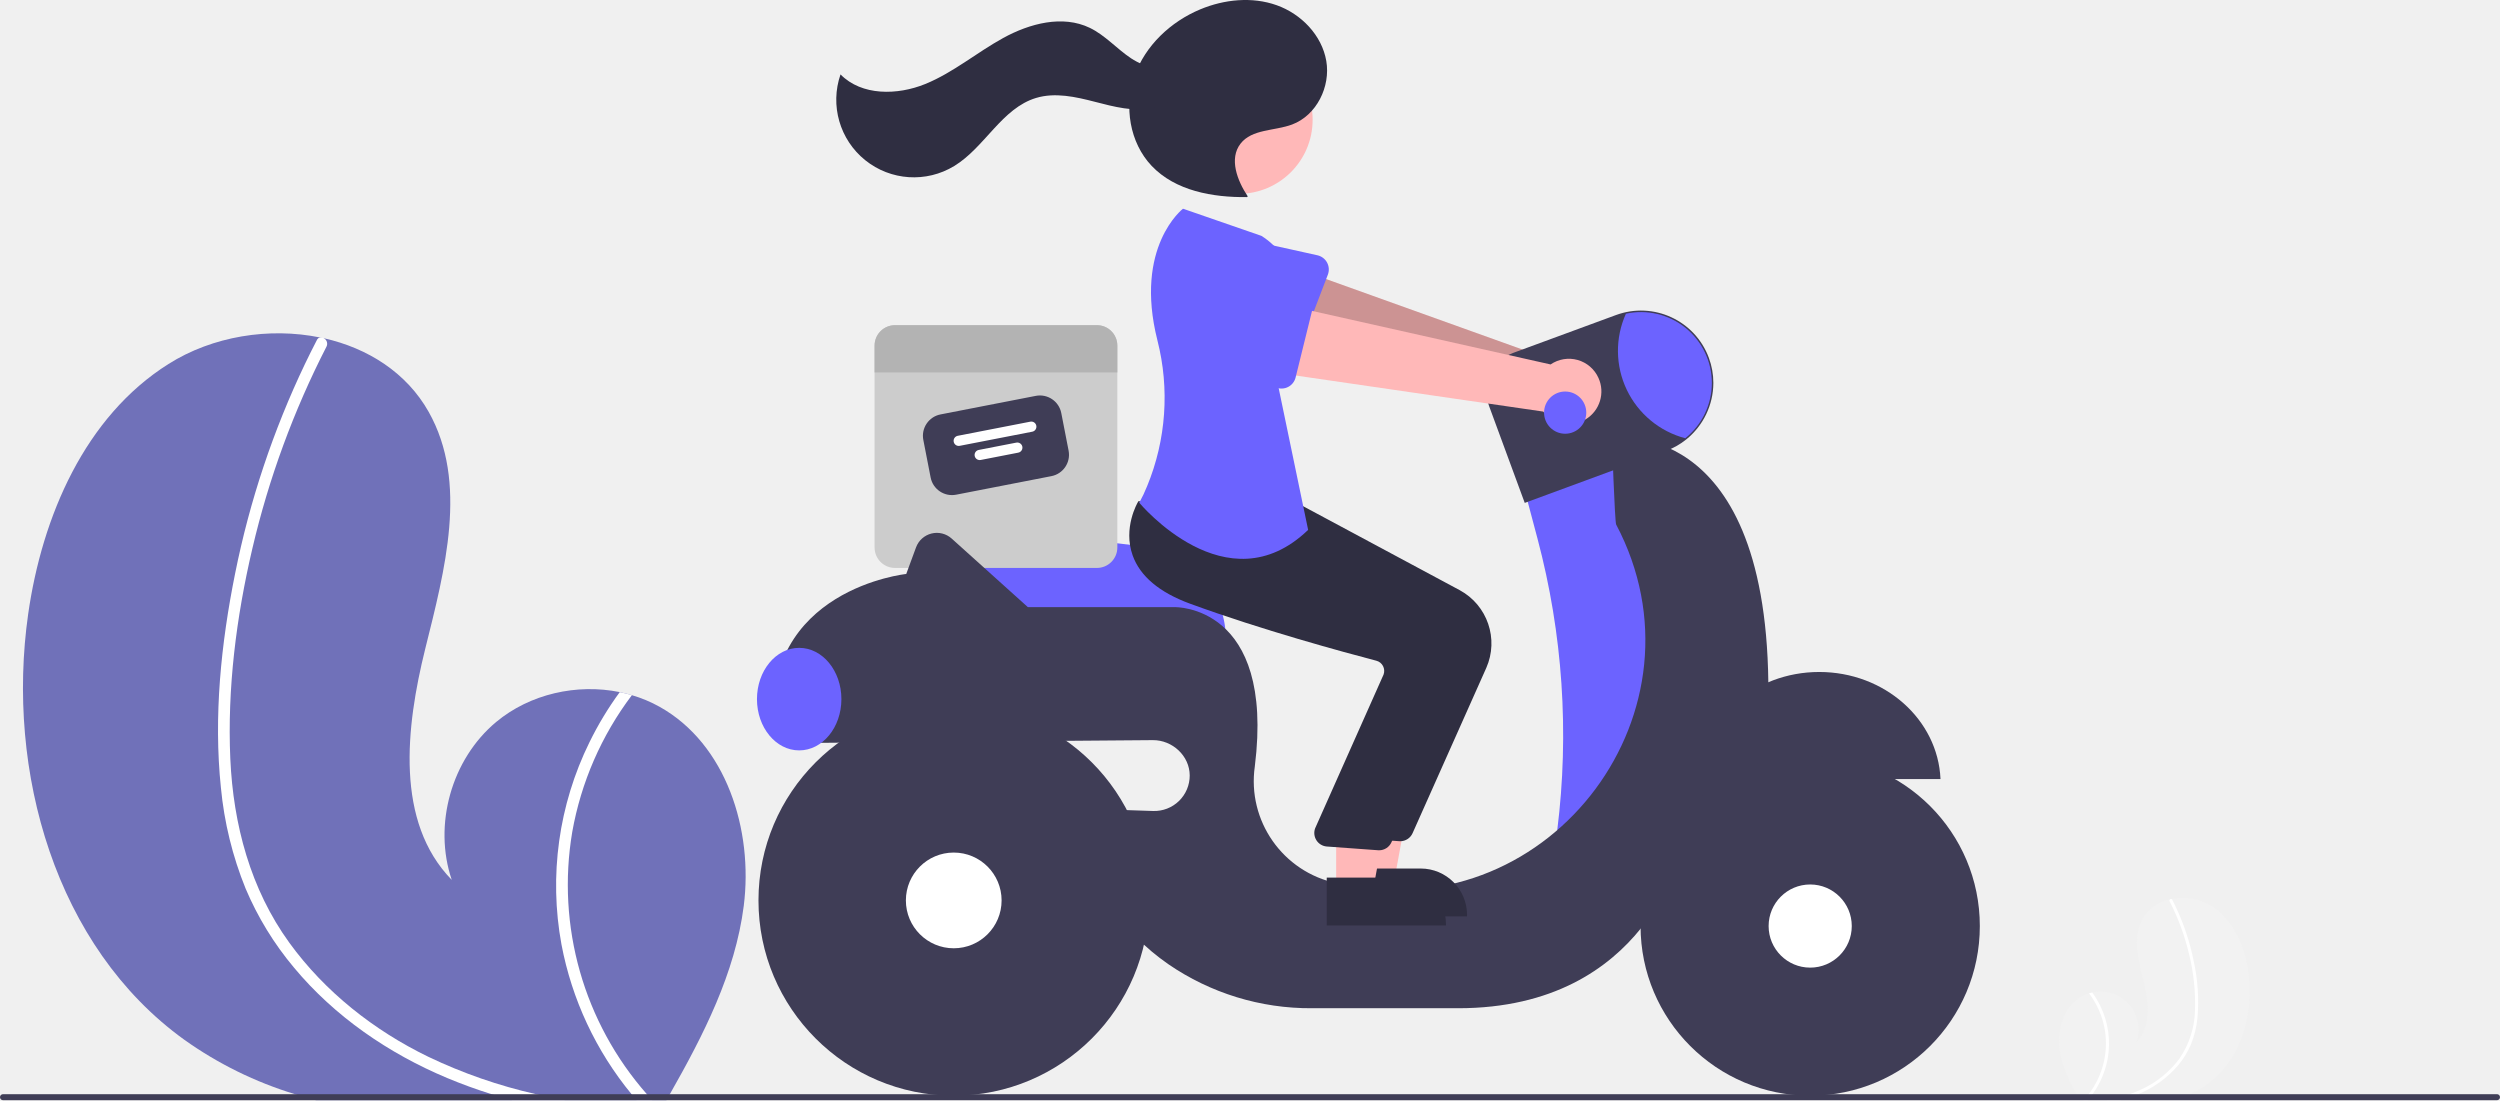
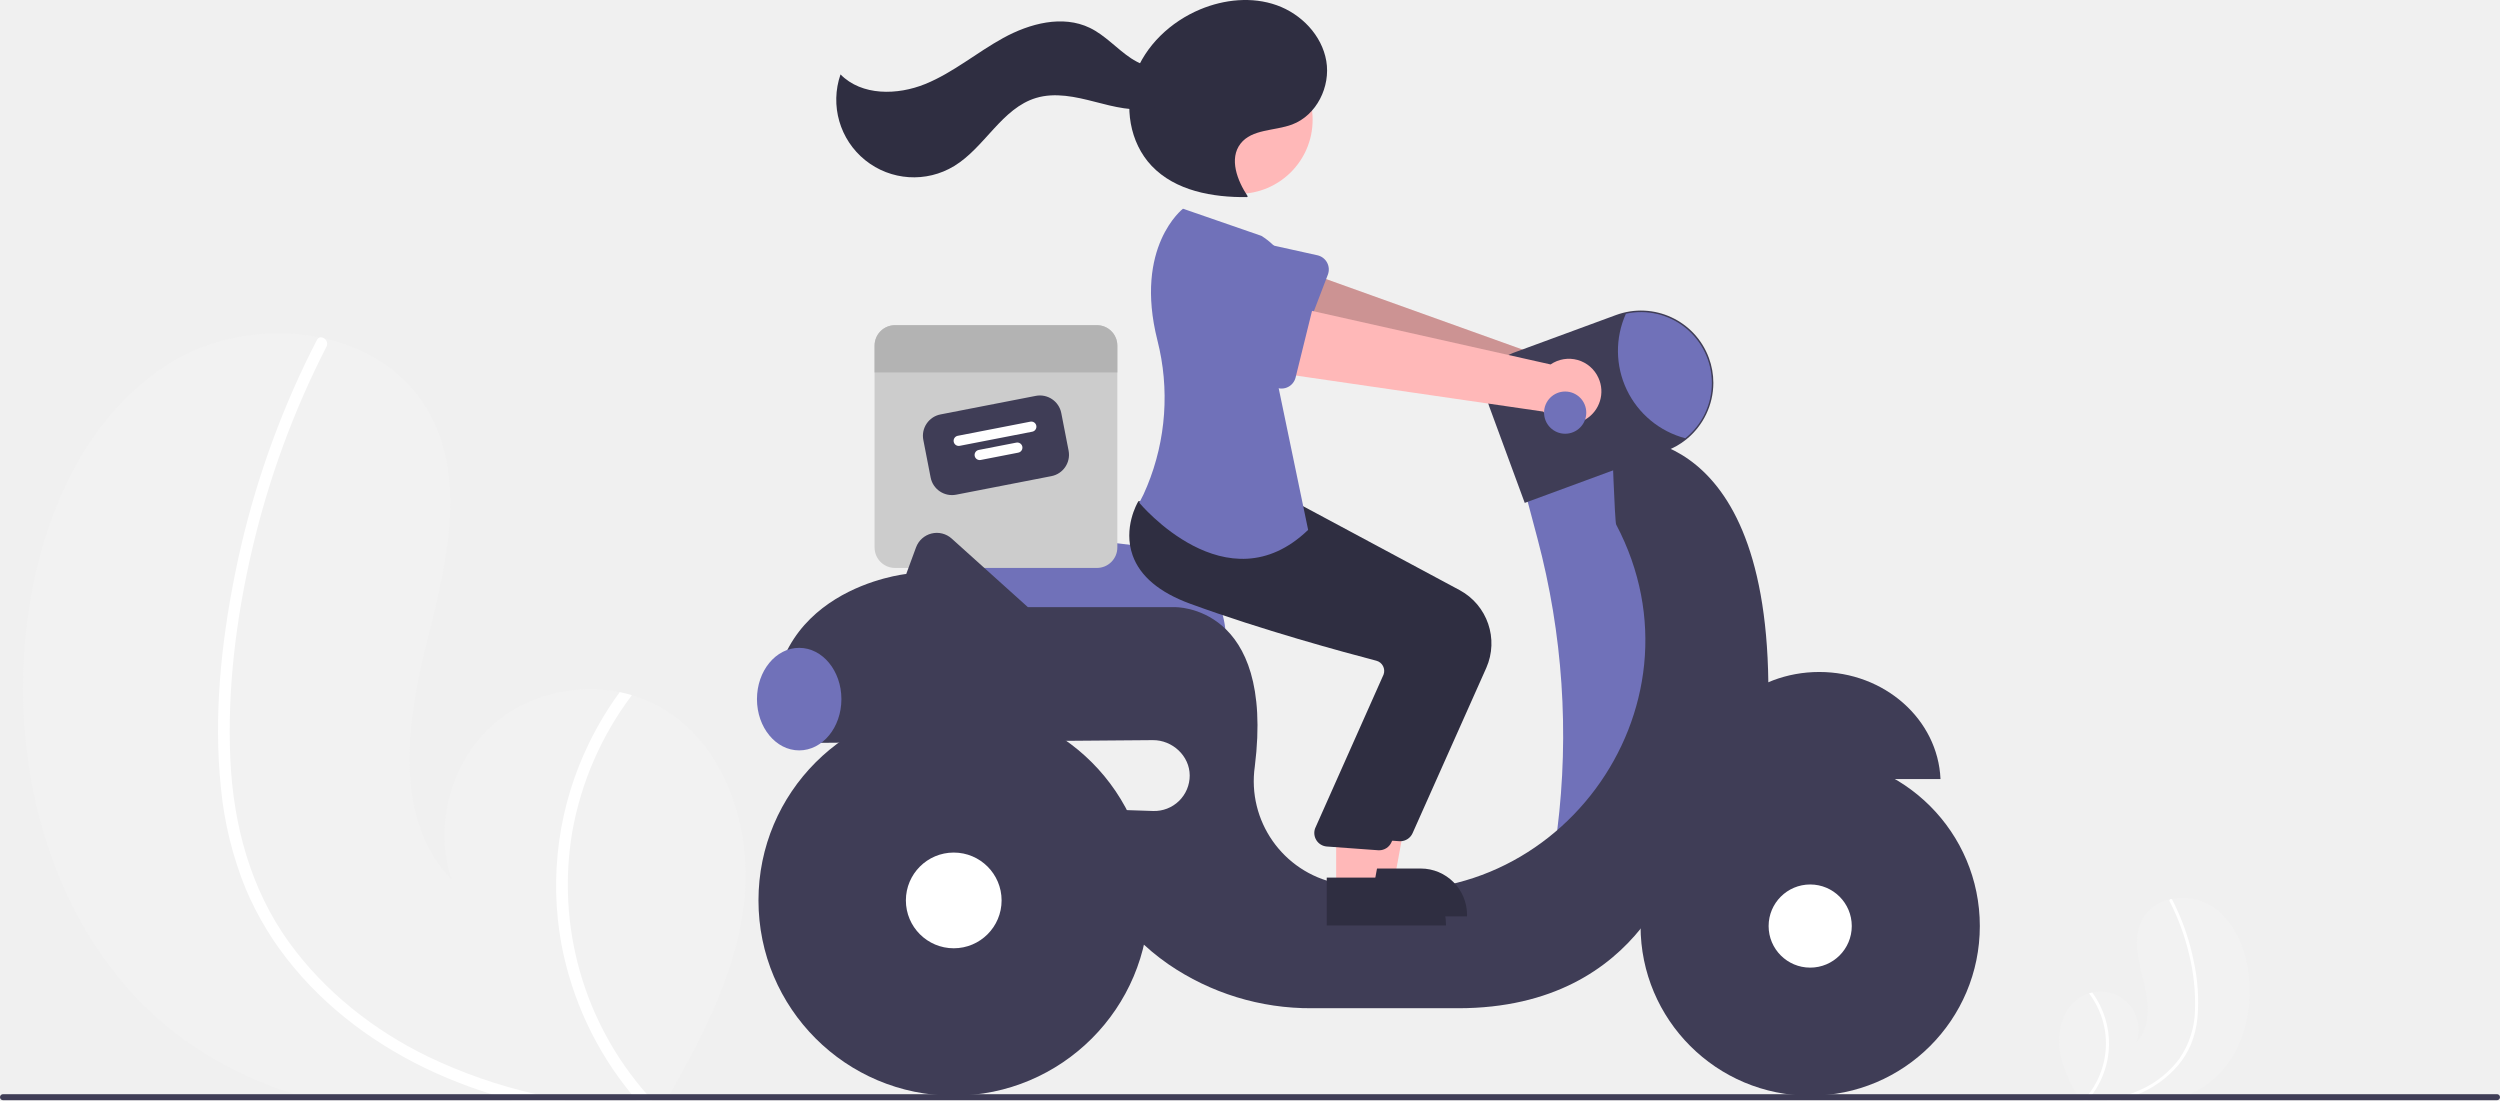
<svg xmlns="http://www.w3.org/2000/svg" data-name="Layer 1" width="829" height="364.829" viewBox="0 0 829 364.829">
-   <path d="M432.13,567.974c-2.85,22.33-13.33,42.76-24.51,62.44-.37.67-.75,1.33-1.14,2H290.28c-2.35-.61-4.67-1.28-6.98-2a127.027,127.027,0,0,1-36.69-18.05c-42.75-30.8-59.2-89-51.77-141.15,4.62-32.4,18.84-65.48,46.53-82.93,14.62-9.23,33.4-12.23,50.23-8.8.44.08.88.18,1.33.27,14.48,3.26,27.38,11.36,34.72,24.41,13.2,23.45,5.34,52.5-1.15,78.6-6.47,26.1-9.98,57.34,8.8,76.59-6.2-18.25-.08-40.02,14.73-52.36,11.19-9.31,26.77-12.8,40.98-9.91,1.36.29,2.7.62,4.02,1.02a44.598,44.598,0,0,1,9.17,3.84C426.35,514.315,435.32,542.805,432.13,567.974Z" transform="translate(-185.5 -267.5855)" fill="#7071b9" />
+   <path d="M432.13,567.974c-2.85,22.33-13.33,42.76-24.51,62.44-.37.67-.75,1.33-1.14,2H290.28c-2.35-.61-4.67-1.28-6.98-2a127.027,127.027,0,0,1-36.69-18.05c-42.75-30.8-59.2-89-51.77-141.15,4.62-32.4,18.84-65.48,46.53-82.93,14.62-9.23,33.4-12.23,50.23-8.8.44.08.88.18,1.33.27,14.48,3.26,27.38,11.36,34.72,24.41,13.2,23.45,5.34,52.5-1.15,78.6-6.47,26.1-9.98,57.34,8.8,76.59-6.2-18.25-.08-40.02,14.73-52.36,11.19-9.31,26.77-12.8,40.98-9.91,1.36.29,2.7.62,4.02,1.02a44.598,44.598,0,0,1,9.17,3.84C426.35,514.315,435.32,542.805,432.13,567.974Z" transform="translate(-185.5 -267.5855)" fill="#f2f2f2" />
  <path d="M363.23,630.414c3.22.75,6.45,1.41,9.7,2H355.36c-2.3-.62-4.59-1.28-6.86-2q-7.485-2.34-14.74-5.37c-19.4-8.14-37.27-20.36-50.79-36.62a103.371,103.371,0,0,1-16.02-26.17,118.856,118.856,0,0,1-8.2-33.49c-2.45-23.6.05-47.85,4.72-71.03a296.451,296.451,0,0,1,23.16-69.47q1.905-3.975,3.94-7.9a1.542,1.542,0,0,1,1.03-.88,1.777,1.777,0,0,1,1.33.27,2.106,2.106,0,0,1,.83,2.78,293.039,293.039,0,0,0-24.58,66.96c-5.32,22.67-8.34,46.39-7.31,69.7.98,21.78,6.67,43.2,19.58,61.01,11.79,16.26,28.07,29.08,46.08,37.81A169.131,169.131,0,0,0,363.23,630.414Z" transform="translate(-185.5 -267.5855)" fill="#fff" />
  <path d="M401.79,632.414h-5.18c-.58-.66-1.14-1.33-1.69-2a110.411,110.411,0,0,1-23.24-49.66,107.734,107.734,0,0,1,9.29-67.05,110.241,110.241,0,0,1,10.04-16.62c1.36.29,2.7.62,4.02,1.02a106.056,106.056,0,0,0-19.77,45.34A105.095,105.095,0,0,0,400,630.414C400.58,631.084,401.18,631.755,401.79,632.414Z" transform="translate(-185.5 -267.5855)" fill="#fff" />
  <path d="M868.429,615.408c.752,5.893,3.518,11.285,6.469,16.479.098.177.198.351.301.528h30.667c.62-.161,1.232-.338,1.842-.528a33.525,33.525,0,0,0,9.683-4.764c11.283-8.129,15.624-23.489,13.663-37.252-1.219-8.551-4.972-17.281-12.28-21.887a18.437,18.437,0,0,0-13.257-2.322c-.116.021-.232.048-.351.071a13.68,13.68,0,0,0-9.163,6.442c-3.484,6.189-1.409,13.856.303,20.744,1.708,6.888,2.634,15.133-2.322,20.214a12.644,12.644,0,0,0-14.703-16.434c-.359.077-.713.164-1.061.269a11.771,11.771,0,0,0-2.42,1.013C869.955,601.246,867.587,608.765,868.429,615.408Z" transform="translate(-185.5 -267.5855)" fill="#f2f2f2" />
  <path d="M886.613,631.887c-.85.198-1.702.372-2.56.528h4.637c.607-.164,1.211-.338,1.81-.528q1.976-.618,3.89-1.417a34.9,34.9,0,0,0,13.404-9.665,27.282,27.282,0,0,0,4.228-6.907,31.368,31.368,0,0,0,2.164-8.839,62.858,62.858,0,0,0-1.246-18.746,78.238,78.238,0,0,0-6.112-18.334q-.503-1.049-1.04-2.085a.407.407,0,0,0-.272-.232.469.469,0,0,0-.351.071.556.556,0,0,0-.219.734,77.338,77.338,0,0,1,6.487,17.672,68.022,68.022,0,0,1,1.929,18.395,29.351,29.351,0,0,1-5.168,16.102,32.486,32.486,0,0,1-12.161,9.979A44.637,44.637,0,0,1,886.613,631.887Z" transform="translate(-185.5 -267.5855)" fill="#fff" />
  <path d="M876.437,632.415h1.367c.153-.174.301-.351.446-.528a29.14,29.14,0,0,0,6.134-13.106,28.433,28.433,0,0,0-2.452-17.696,29.095,29.095,0,0,0-2.65-4.386c-.359.077-.713.164-1.061.269a27.99,27.99,0,0,1,5.218,11.966,27.737,27.737,0,0,1-6.529,22.953C876.756,632.064,876.598,632.24,876.437,632.415Z" transform="translate(-185.5 -267.5855)" fill="#fff" />
-   <path d="M592.01,480.094h-95.981L495.011,450.583a8.86,8.86,0,0,1,9.931-9.099l55.854,6.839h.007a31.291,31.291,0,0,1,31.206,31.27Z" transform="translate(-185.5 -267.5855)" fill="#6c63ff" />
+   <path d="M592.01,480.094h-95.981L495.011,450.583a8.86,8.86,0,0,1,9.931-9.099l55.854,6.839h.007a31.291,31.291,0,0,1,31.206,31.27Z" transform="translate(-185.5 -267.5855)" fill="#7071b9" />
  <path d="M549.231,375.414H482.289a6.777,6.777,0,0,0-6.779,6.779v66.942a6.777,6.777,0,0,0,6.779,6.779h66.942a6.777,6.777,0,0,0,6.779-6.779V382.193A6.777,6.777,0,0,0,549.231,375.414Z" transform="translate(-185.5 -267.5855)" fill="#ccc" />
  <path d="M534.154,425.471l-31.606,6.155a7.211,7.211,0,0,1-8.447-5.693L491.672,413.457a7.211,7.211,0,0,1,5.693-8.447l31.606-6.155a7.211,7.211,0,0,1,8.447,5.693l2.43,12.476A7.211,7.211,0,0,1,534.154,425.471Z" transform="translate(-185.5 -267.5855)" fill="#3f3d56" />
  <path d="M527.831,410.732l-24.121,4.697a1.695,1.695,0,0,1-.648-3.327l24.121-4.697a1.695,1.695,0,0,1,.648,3.327Z" transform="translate(-185.5 -267.5855)" fill="#fff" />
  <path d="M523.143,417.688l-12.476,2.43a1.695,1.695,0,0,1-.648-3.327l12.476-2.43a1.695,1.695,0,1,1,.648,3.327Z" transform="translate(-185.5 -267.5855)" fill="#fff" />
  <path d="M556.01,382.193v8.897h-80.5v-8.897a6.777,6.777,0,0,1,6.779-6.779h66.942A6.777,6.777,0,0,1,556.01,382.193Z" transform="translate(-185.5 -267.5855)" fill="#b3b3b3" />
  <path d="M716.761,393.877a10.743,10.743,0,0,0-15.193-6.365l-92.097-33.043-4.056,23.007,91.803,25.245a10.801,10.801,0,0,0,19.543-8.845Z" transform="translate(-185.5 -267.5855)" fill="#ffb8b8" />
  <path d="M716.761,393.877a10.743,10.743,0,0,0-15.193-6.365l-92.097-33.043-4.056,23.007,91.803,25.245a10.801,10.801,0,0,0,19.543-8.845Z" transform="translate(-185.5 -267.5855)" opacity="0.2" />
-   <path d="M625.817,358.662l-8.697,22.72a4.817,4.817,0,0,1-6.861,2.476l-21.136-11.896a13.377,13.377,0,0,1,9.637-24.959l23.602,5.235a4.817,4.817,0,0,1,3.454,6.424Z" transform="translate(-185.5 -267.5855)" fill="#6c63ff" />
-   <path d="M724.01,414.914l-33,15,4.333,16.311a253.735,253.735,0,0,1,6.54,96.65v0l24.128,5.039,20-51-7-58Z" transform="translate(-185.5 -267.5855)" fill="#6c63ff" />
+   <path d="M625.817,358.662l-8.697,22.72a4.817,4.817,0,0,1-6.861,2.476l-21.136-11.896a13.377,13.377,0,0,1,9.637-24.959l23.602,5.235a4.817,4.817,0,0,1,3.454,6.424Z" transform="translate(-185.5 -267.5855)" fill="#7071b9" />
+   <path d="M724.01,414.914l-33,15,4.333,16.311a253.735,253.735,0,0,1,6.54,96.65v0l24.128,5.039,20-51-7-58Z" transform="translate(-185.5 -267.5855)" fill="#7071b9" />
  <path d="M788.76,490.414c-21.682,0-39.352,15.762-40.209,35.5h80.418C828.111,506.176,810.442,490.414,788.76,490.414Z" transform="translate(-185.5 -267.5855)" fill="#3f3d56" />
  <path d="M771.881,493.816c-1.128-89.098-51.872-80.902-51.872-80.902s.949,27.733,1.405,28.596c32.335,61.18-21.03,132.904-88.96,119.709q-1.921-.373-3.691-.757a34.581,34.581,0,0,1-27.163-38.763c6.692-53.736-26.591-52.785-26.591-52.785H526.343l-25.273-22.746a7.347,7.347,0,0,0-11.809,2.921l-3.251,8.825s-48,5-44,52h14.84a29.967,29.967,0,0,0,.16,4l110.751-.9c6.492-.053,12.222,5.208,12.249,11.7a11.753,11.753,0,0,1-12.144,11.796l-17.855-.595c-5.5,24.5,8,41,22.875,51.375a83.148,83.148,0,0,0,47.618,14.625h48.507c63,0,74-53,74-53C776.01,534.914,771.881,493.816,771.881,493.816Z" transform="translate(-185.5 -267.5855)" fill="#3f3d56" />
  <circle cx="600.26" cy="307.079" r="56.25" fill="#3f3d56" />
  <circle cx="600.26" cy="307.079" r="13.787" fill="#fff" />
  <circle cx="316.26" cy="298.579" r="64.75" fill="#3f3d56" />
  <circle cx="316.26" cy="298.579" r="15.87" fill="#fff" />
  <path d="M691.104,434.347,679.23,402.097a13.638,13.638,0,0,1,8.087-17.511l34.04-12.531a23.998,23.998,0,0,1,30.812,14.227,23.845,23.845,0,0,1,1.481,8.292,24.189,24.189,0,0,1-8.988,18.73,23.813,23.813,0,0,1-6.72,3.789Z" transform="translate(-185.5 -267.5855)" fill="#3f3d56" />
-   <path d="M753.15,394.574a23.549,23.549,0,0,1-8.8,18.34,29.988,29.988,0,0,1-19.7-41.3,23.505,23.505,0,0,1,28.5,22.96Z" transform="translate(-185.5 -267.5855)" fill="#6c63ff" />
-   <ellipse cx="265.01" cy="231.829" rx="14" ry="17" fill="#6c63ff" />
+   <path d="M753.15,394.574a23.549,23.549,0,0,1-8.8,18.34,29.988,29.988,0,0,1-19.7-41.3,23.505,23.505,0,0,1,28.5,22.96Z" transform="translate(-185.5 -267.5855)" fill="#7071b9" />
+   <ellipse cx="265.01" cy="231.829" rx="14" ry="17" fill="#7071b9" />
  <polygon points="450.071 292.005 462.331 292.005 468.164 260.208 450.069 260.209 450.071 292.005" fill="#ffb8b8" />
  <path d="M632.444,555.588l24.144-.001h.001a15.386,15.386,0,0,1,15.386,15.386v.5l-39.531.001Z" transform="translate(-185.5 -267.5855)" fill="#2f2e41" />
  <path d="M649.801,546.54q-.214,0-.43-.021l-16.967-1.235a4.5,4.5,0,0,1-3.809-6.029l22.707-51.015a3.498,3.498,0,0,0-.196-2.799,3.451,3.451,0,0,0-2.211-1.76c-10.677-2.791-38.072-10.223-61.786-18.918-10.16-3.726-16.559-9.109-19.019-16.002-3.243-9.087,1.555-17.374,1.76-17.722l.161-.272,22.315,2.028,24.191,2.058,53.013,28.428a20.086,20.086,0,0,1,8.819,25.784L653.908,543.873A4.497,4.497,0,0,1,649.801,546.54Z" transform="translate(-185.5 -267.5855)" fill="#2f2e41" />
  <circle cx="410.705" cy="39.72" r="24.561" fill="#ffb8b8" />
  <polygon points="443.071 295.005 455.331 295.005 461.164 263.208 443.069 263.209 443.071 295.005" fill="#ffb8b8" />
  <path d="M625.444,558.588l24.144-.001h.001a15.386,15.386,0,0,1,15.386,15.386v.5l-39.531.001Z" transform="translate(-185.5 -267.5855)" fill="#2f2e41" />
  <path d="M642.801,549.54q-.214,0-.43-.021l-16.967-1.235a4.5,4.5,0,0,1-3.809-6.029l22.707-51.015a3.498,3.498,0,0,0-.196-2.799,3.451,3.451,0,0,0-2.211-1.76c-10.677-2.791-38.072-10.223-61.786-18.918-10.16-3.726-16.559-9.109-19.019-16.002-3.243-9.087,1.555-17.374,1.76-17.722l.161-.272,22.315,2.028,24.191,2.058,53.013,28.428a20.086,20.086,0,0,1,8.819,25.784L646.908,546.873A4.497,4.497,0,0,1,642.801,549.54Z" transform="translate(-185.5 -267.5855)" fill="#2f2e41" />
-   <path d="M603.78,345.794l-26-9s-16.322,12.54-8.481,43.649a77.012,77.012,0,0,1-3.4,48.32,49.779,49.779,0,0,1-2.619,5.531s29,35,56,9l-10.5-50.5S625.28,359.294,603.78,345.794Z" transform="translate(-185.5 -267.5855)" fill="#6c63ff" />
+   <path d="M603.78,345.794l-26-9s-16.322,12.54-8.481,43.649a77.012,77.012,0,0,1-3.4,48.32,49.779,49.779,0,0,1-2.619,5.531s29,35,56,9l-10.5-50.5S625.28,359.294,603.78,345.794Z" transform="translate(-185.5 -267.5855)" fill="#7071b9" />
  <path d="M599.255,332.702c-3.496-5.232-6.254-12.488-2.406-17.466,3.799-4.914,11.292-4.19,17.111-6.365,8.104-3.029,12.804-12.549,11.338-21.076s-8.31-15.594-16.464-18.486-17.348-1.951-25.333,1.379c-9.829,4.1-18.261,12.03-21.797,22.076s-1.646,22.108,5.689,29.83c7.864,8.278,20.206,10.485,31.623,10.351" transform="translate(-185.5 -267.5855)" fill="#2f2e41" />
  <path d="M576.408,288.069c-4.405,3.586-11.125,1.993-15.854-1.154s-8.565-7.628-13.681-10.096c-9.019-4.35-19.924-1.458-28.702,3.36s-16.559,11.475-25.831,15.256-21.104,3.968-28.125-3.172a25.732,25.732,0,0,0,37.71,30.371c10.159-6.188,15.771-19.164,27.166-22.579,6.306-1.89,13.076-.368,19.449,1.281s13.018,3.43,19.449,2.027,12.447-7.183,11.629-13.715Z" transform="translate(-185.5 -267.5855)" fill="#2f2e41" />
  <path d="M715.538,392.877a10.743,10.743,0,0,0-15.863-4.442L604.206,367.008l-1.187,23.332,94.217,13.726a10.801,10.801,0,0,0,18.302-11.189Z" transform="translate(-185.5 -267.5855)" fill="#ffb8b8" />
-   <path d="M620.945,369.151l-5.827,23.62a4.817,4.817,0,0,1-6.503,3.303l-22.443-9.198a13.377,13.377,0,0,1,6.484-25.957l24.068,2.283a4.817,4.817,0,0,1,4.22,5.949Z" transform="translate(-185.5 -267.5855)" fill="#6c63ff" />
-   <circle cx="519.01" cy="136.829" r="7" fill="#6c63ff" />
+   <path d="M620.945,369.151l-5.827,23.62a4.817,4.817,0,0,1-6.503,3.303l-22.443-9.198a13.377,13.377,0,0,1,6.484-25.957l24.068,2.283a4.817,4.817,0,0,1,4.22,5.949Z" transform="translate(-185.5 -267.5855)" fill="#7071b9" />
+   <circle cx="519.01" cy="136.829" r="7" fill="#7071b9" />
  <path d="M1014.5,631.414a1.003,1.003,0,0,1-1,1h-827a1,1,0,0,1,0-2h827A1.003,1.003,0,0,1,1014.5,631.414Z" transform="translate(-185.5 -267.5855)" fill="#3f3d56" />
</svg>
